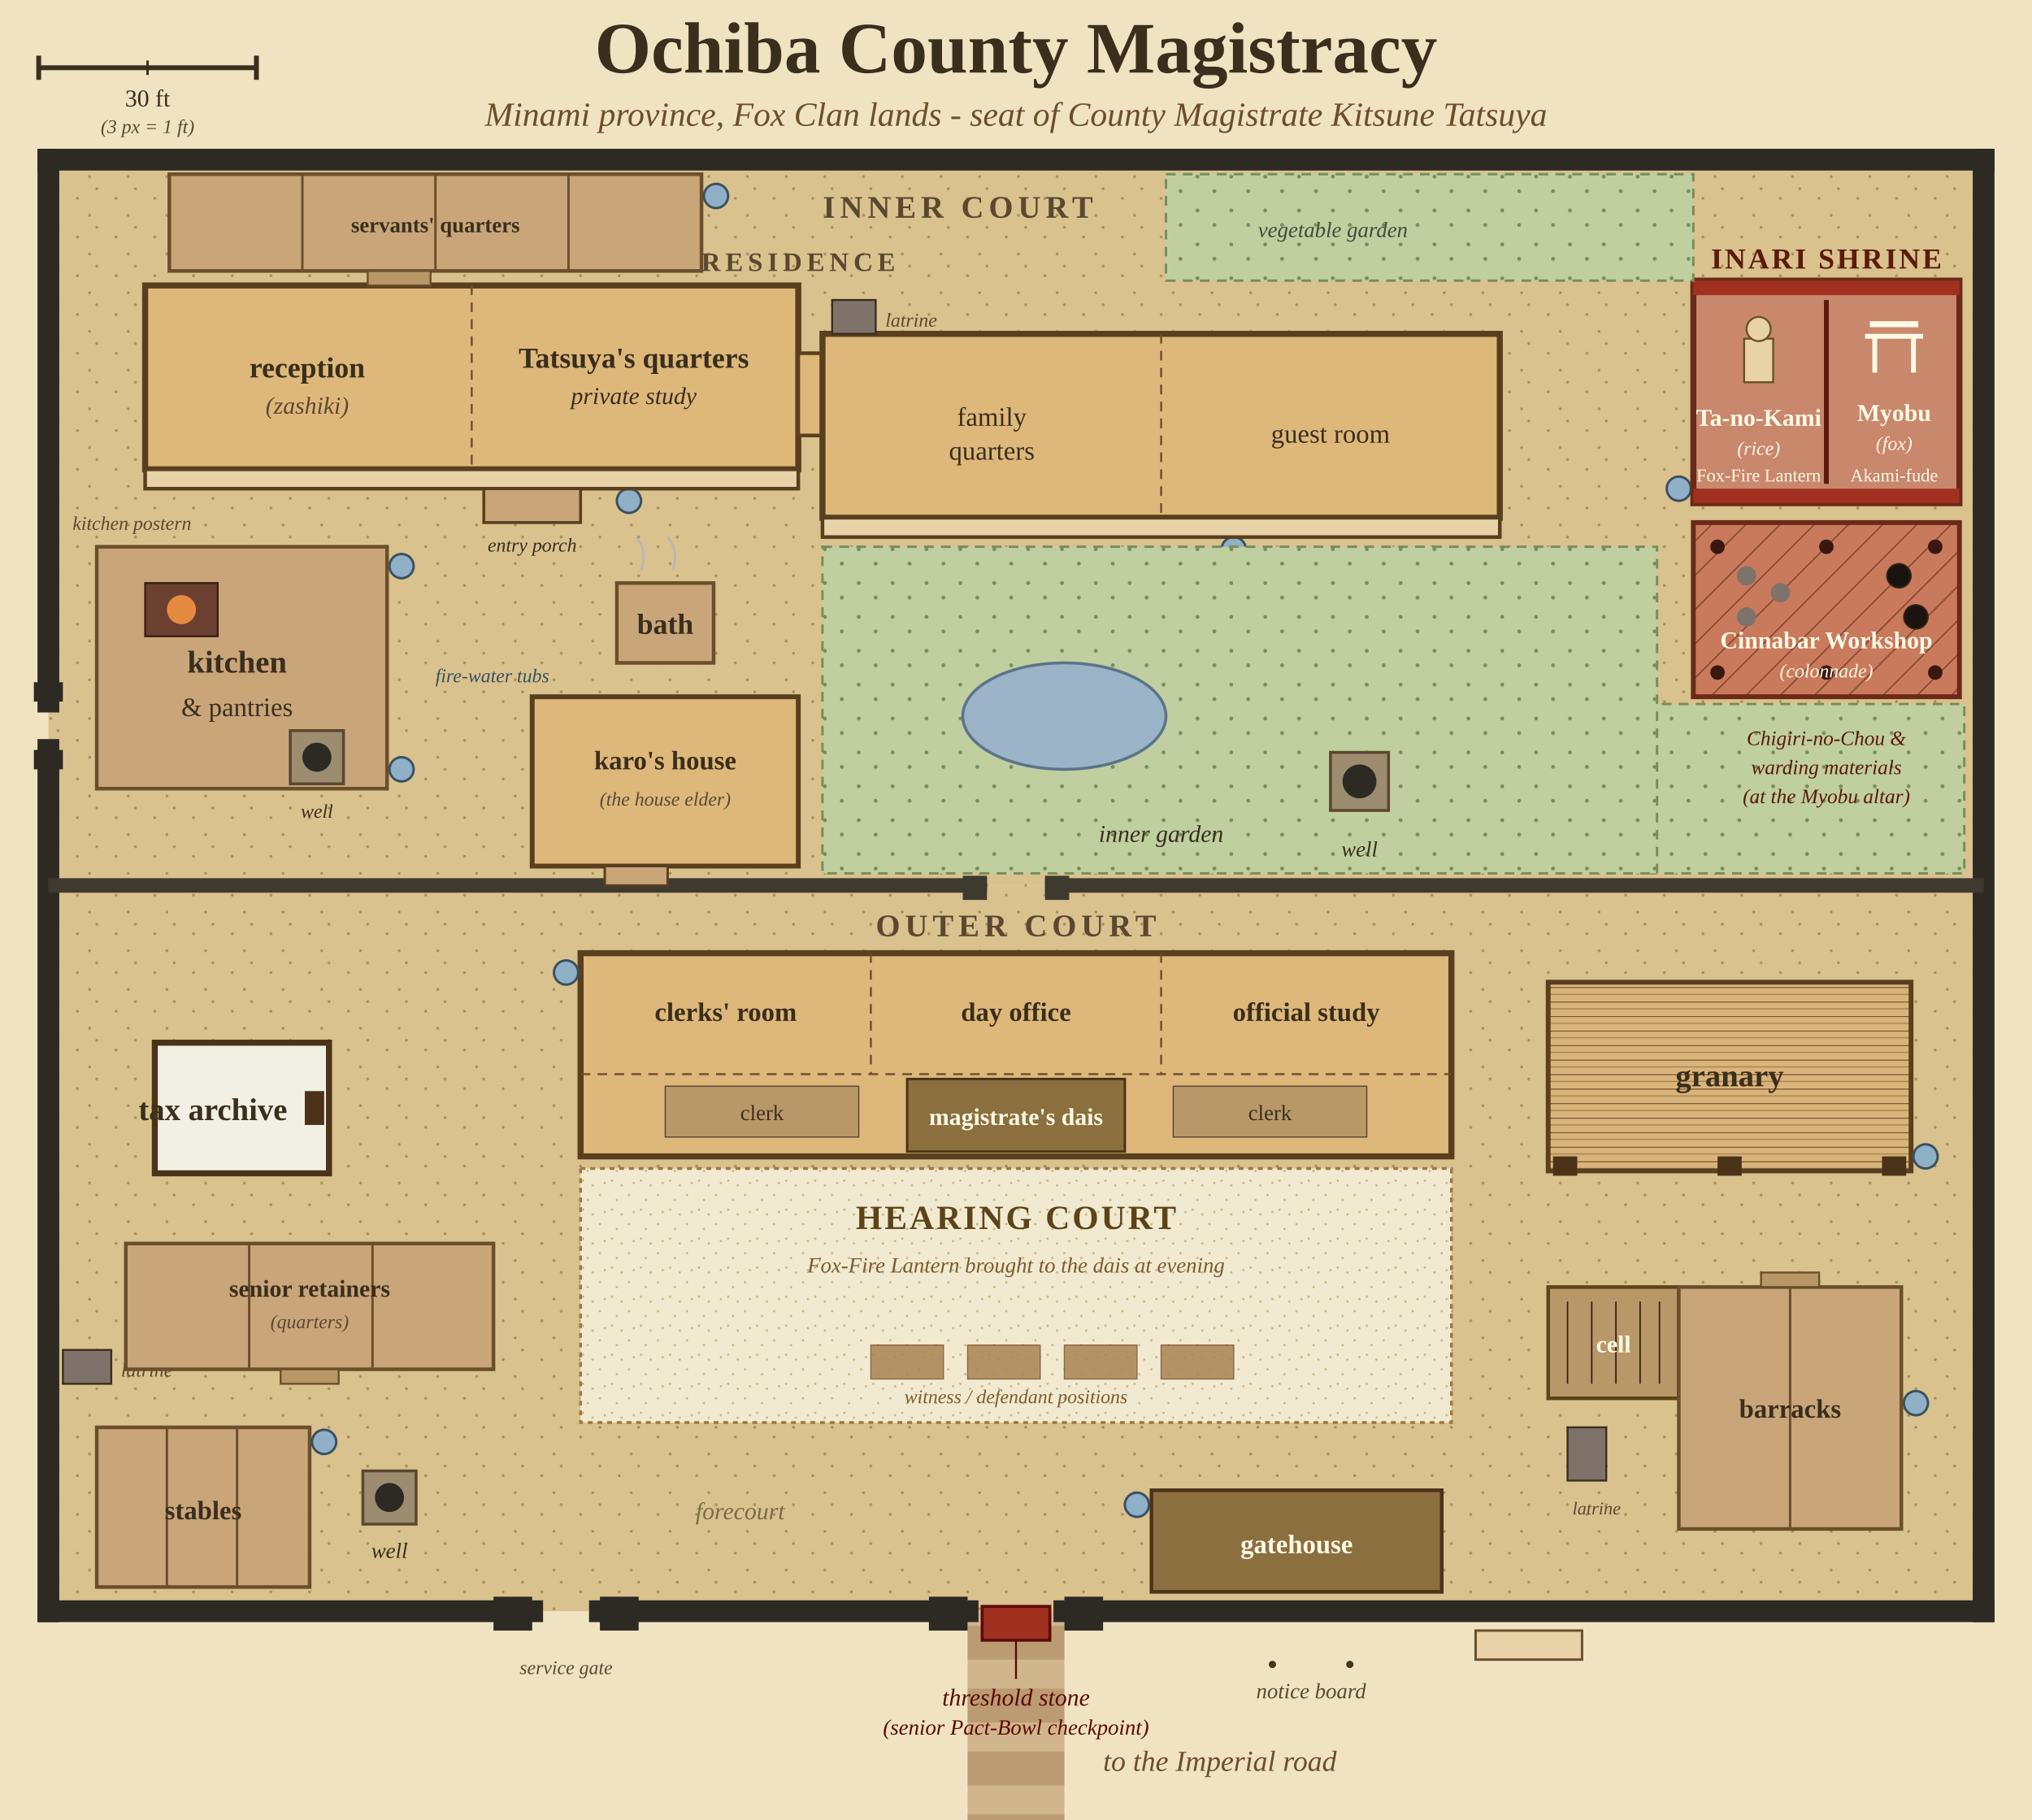
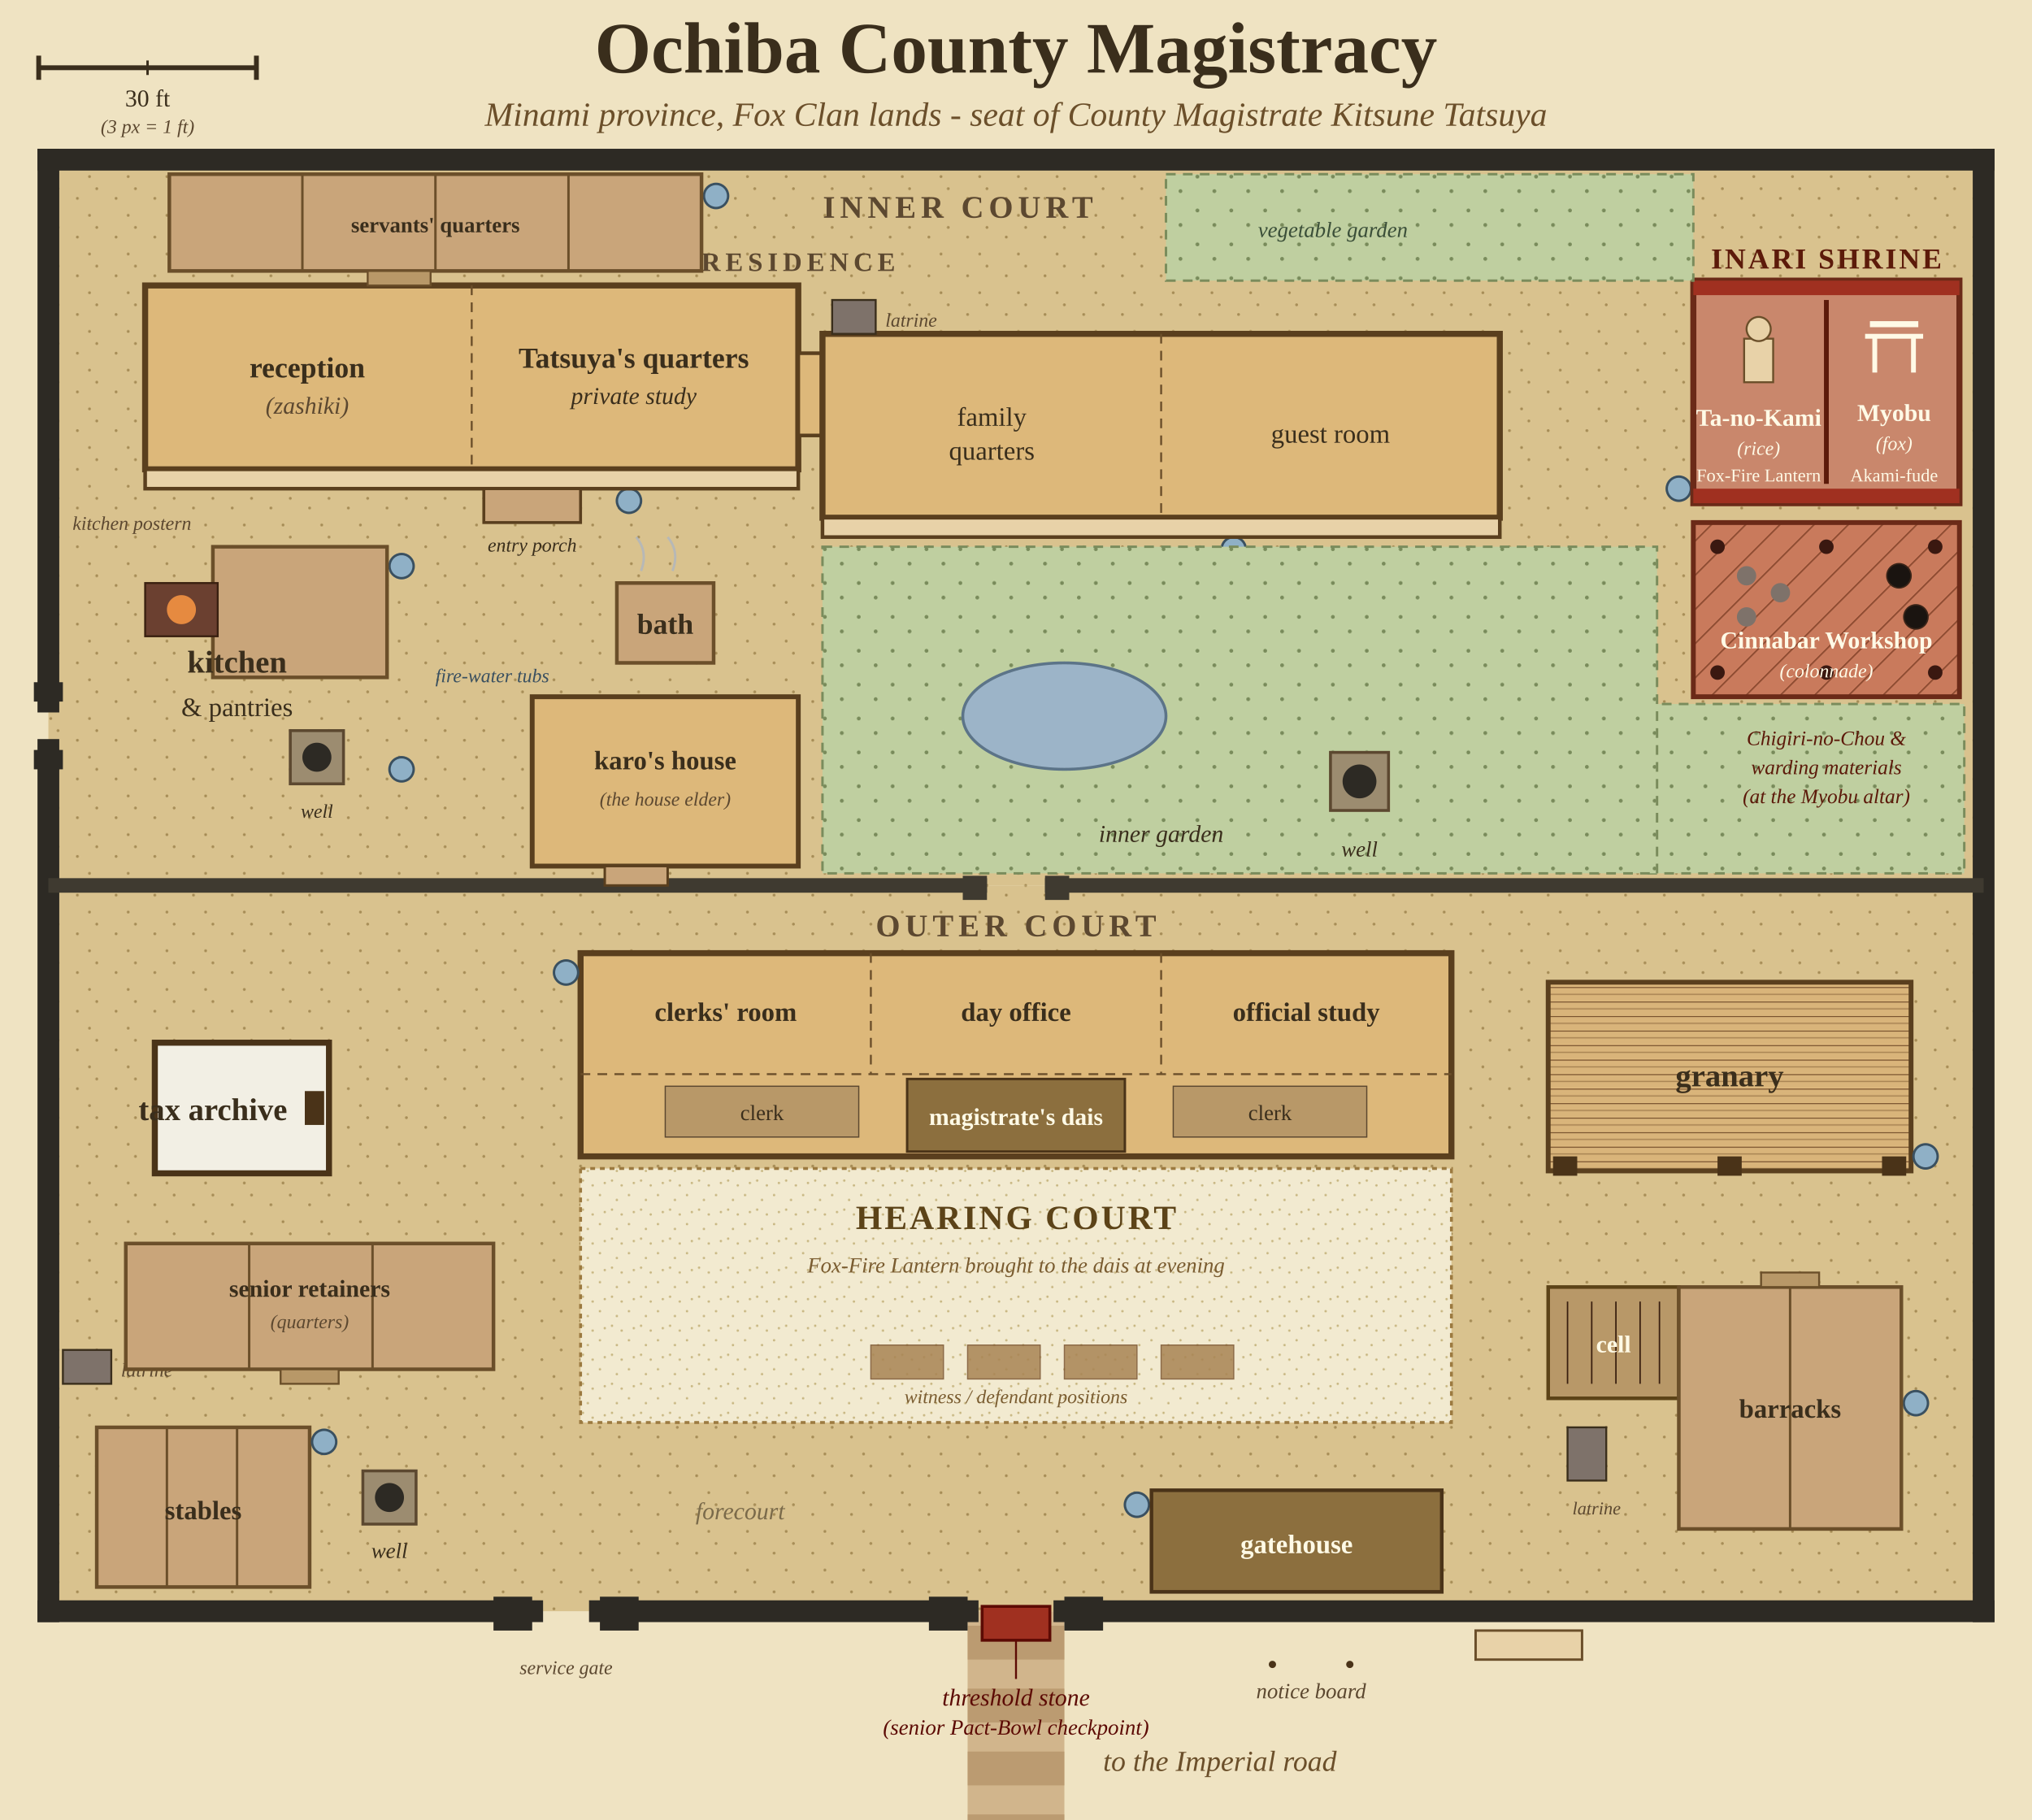
<svg xmlns="http://www.w3.org/2000/svg" viewBox="180 84 840 752" font-family="Georgia, 'Times New Roman', serif">
  <defs>
    <pattern id="colonnade-hatch" patternUnits="userSpaceOnUse" width="10" height="10" patternTransform="rotate(45)">
      <rect width="10" height="10" fill="#C97A5C" />
      <line x1="0" y1="0" x2="0" y2="10" stroke="#8C4A30" stroke-width="1.2" />
    </pattern>
    <pattern id="garden-stipple" patternUnits="userSpaceOnUse" width="14" height="14">
      <rect width="14" height="14" fill="#BFCFA0" />
      <circle cx="3" cy="3" r="0.8" fill="#7A8C5C" />
      <circle cx="10" cy="9" r="0.8" fill="#7A8C5C" />
    </pattern>
    <pattern id="court-earth" patternUnits="userSpaceOnUse" width="16" height="16">
      <rect width="16" height="16" fill="#D9C28E" />
      <circle cx="4" cy="6" r="0.6" fill="#A88E58" />
      <circle cx="12" cy="2" r="0.6" fill="#A88E58" />
      <circle cx="9" cy="13" r="0.6" fill="#A88E58" />
    </pattern>
    <pattern id="oshirasu-sand" patternUnits="userSpaceOnUse" width="12" height="12">
      <rect width="12" height="12" fill="#F2EAD0" />
      <circle cx="3" cy="4" r="0.5" fill="#C9B884" />
      <circle cx="8" cy="2" r="0.5" fill="#C9B884" />
      <circle cx="10" cy="9" r="0.5" fill="#C9B884" />
      <circle cx="5" cy="10" r="0.5" fill="#C9B884" />
      <circle cx="1" cy="8" r="0.5" fill="#C9B884" />
    </pattern>
    <pattern id="granary-slats" patternUnits="userSpaceOnUse" width="14" height="6">
      <rect width="14" height="6" fill="#D9B47A" />
      <line x1="0" y1="0" x2="14" y2="0" stroke="#7A5430" stroke-width="0.8" />
      <line x1="0" y1="3" x2="14" y2="3" stroke="#A88454" stroke-width="0.5" />
    </pattern>
  </defs>
  <rect x="0" y="0" width="1200" height="900" fill="#EFE3C2" data-kind="-" />
  <g data-kind="road">
    <path d="M 600 900 L 600 750" stroke="#B89060" stroke-width="40" stroke-linecap="butt" opacity="0.55" />
    <path d="M 600 900 L 600 750" stroke="#9C7448" stroke-width="40" stroke-dasharray="14 12" fill="none" opacity="0.4" />
    <text x="636" y="816" font-size="12" fill="#6B4F2A" font-style="italic">to the Imperial road</text>
  </g>
  <text x="600" y="114" text-anchor="middle" font-size="30" font-weight="bold" fill="#3A2E1C" data-kind="-">Ochiba County Magistracy</text>
  <text x="600" y="136" text-anchor="middle" font-size="14" font-style="italic" fill="#6B4F2A" data-kind="-">Minami province, Fox Clan lands - seat of County Magistrate Kitsune Tatsuya</text>
  <g data-kind="-">
    <g stroke="#3A2E1C">
      <line x1="196" y1="112" x2="286" y2="112" stroke-width="2" />
      <line x1="196" y1="107" x2="196" y2="117" stroke-width="2" />
      <line x1="286" y1="107" x2="286" y2="117" stroke-width="2" />
      <line x1="241" y1="109" x2="241" y2="115" stroke-width="1" />
    </g>
    <text x="241" y="128" text-anchor="middle" font-size="10" fill="#3A2E1C">30 ft</text>
    <text x="241" y="139" text-anchor="middle" font-size="8" font-style="italic" fill="#5C4830">(3 px = 1 ft)</text>
  </g>
  <rect x="200" y="150" width="800" height="300" fill="url(#court-earth)" id="precinct" data-kind="inner court" />
  <rect x="200" y="450" width="800" height="300" fill="url(#court-earth)" id="precinct" data-kind="outer court" />
  <g stroke="#2D2A24" stroke-width="9" fill="none" stroke-linecap="square" data-kind="compound wall">
    <line x1="200" y1="150" x2="1000" y2="150" />
    <line x1="200" y1="150" x2="200" y2="374" />
    <line x1="200" y1="394" x2="200" y2="750" />
    <line x1="1000" y1="150" x2="1000" y2="750" />
    <line x1="200" y1="750" x2="400" y2="750" />
    <line x1="428" y1="750" x2="580" y2="750" />
    <line x1="620" y1="750" x2="1000" y2="750" />
  </g>
  <g fill="#2D2A24" data-kind="main gate">
    <rect x="564" y="744" width="16" height="14" />
    <rect x="620" y="744" width="16" height="14" />
  </g>
  <g fill="#2D2A24" data-kind="side gate">
    <rect x="194" y="366" width="12" height="8" />
    <rect x="194" y="394" width="12" height="8" />
  </g>
  <text x="210" y="303" text-anchor="start" font-size="8" font-style="italic" fill="#5C4830" data-kind="side gate">kitchen postern</text>
  <g fill="#2D2A24" data-kind="side gate">
    <rect x="384" y="744" width="16" height="14" />
    <rect x="428" y="744" width="16" height="14" />
  </g>
  <text x="414" y="776" text-anchor="middle" font-size="8" font-style="italic" fill="#5C4830" data-kind="side gate">service gate</text>
  <g data-kind="threshold stones">
    <rect x="586" y="748" width="28" height="14" fill="#A03020" stroke="#5C0A04" stroke-width="1.2" />
    <text x="600" y="789" text-anchor="middle" font-size="10" fill="#5C0A04" font-style="italic">threshold stone</text>
    <text x="600" y="801" text-anchor="middle" font-size="9" fill="#5C0A04" font-style="italic">(senior Pact-Bowl checkpoint)</text>
  </g>
  <g data-kind="notice board">
    <rect x="790" y="758" width="44" height="12" fill="#E8D2A8" stroke="#6B4F2A" stroke-width="1" />
    <circle cx="706" cy="772" r="1.5" fill="#4A3318" />
    <circle cx="738" cy="772" r="1.5" fill="#4A3318" />
    <text x="722" y="786" text-anchor="middle" font-size="9" font-style="italic" fill="#5C4830">notice board</text>
  </g>
  <g stroke="#3F3A30" stroke-width="6" fill="none" stroke-dasharray="0" data-kind="court divider">
    <line x1="200" y1="450" x2="588" y2="450" />
    <line x1="612" y1="450" x2="1000" y2="450" />
  </g>
  <g fill="#3F3A30" data-kind="court divider">
    <rect x="578" y="446" width="10" height="10" />
    <rect x="612" y="446" width="10" height="10" />
  </g>
  <text x="600" y="471" text-anchor="middle" font-size="13" font-weight="bold" fill="#5C4830" letter-spacing="2" data-kind="outer court">OUTER COURT</text>
  <text x="486" y="712" text-anchor="middle" font-size="10" font-style="italic" fill="#7A6A4A" data-kind="outer court">forecourt</text>
  <g data-kind="stables">
    <rect x="220" y="674" width="88" height="66" fill="#C9A57A" stroke="#6B4F2A" stroke-width="1.5" />
    <line x1="249" y1="674" x2="249" y2="740" stroke="#6B4F2A" stroke-width="1" />
    <line x1="278" y1="674" x2="278" y2="740" stroke="#6B4F2A" stroke-width="1" />
    <text x="264" y="712" text-anchor="middle" font-size="11" font-weight="bold" fill="#3A2E1C">stables</text>
  </g>
  <g data-kind="tax archive">
    <rect x="244" y="515" width="72" height="54" fill="#F2EFE4" stroke="#4A3318" stroke-width="2.5" />
    <rect x="306" y="535" width="8" height="14" fill="#4A3318" />
    <text x="268" y="547" text-anchor="middle" font-size="13" font-weight="bold" fill="#3A2E1C">tax archive</text>
  </g>
  <g data-kind="office hall">
    <rect x="420" y="478" width="360" height="84" fill="#DDB87A" stroke="#5A3F1E" stroke-width="2.5" />
    <line x1="420" y1="528" x2="780" y2="528" stroke="#6B4F2A" stroke-width="0.8" stroke-dasharray="4 3" />
    <line x1="540" y1="478" x2="540" y2="528" stroke="#6B4F2A" stroke-width="0.8" stroke-dasharray="4 3" />
    <line x1="660" y1="478" x2="660" y2="528" stroke="#6B4F2A" stroke-width="0.8" stroke-dasharray="4 3" />
    <text x="480" y="506" text-anchor="middle" font-size="11" font-weight="bold" fill="#3A2E1C" data-kind="clerks' room">clerks' room</text>
    <text x="600" y="506" text-anchor="middle" font-size="11" font-weight="bold" fill="#3A2E1C">day office</text>
    <text x="720" y="506" text-anchor="middle" font-size="11" font-weight="bold" fill="#3A2E1C">official study</text>
    <rect x="555" y="530" width="90" height="30" fill="#8C6F3E" stroke="#4A3318" stroke-width="1" data-kind="magistrate's dais" />
    <text x="600" y="549" text-anchor="middle" font-size="10" fill="#FFFAE6" font-weight="bold" data-kind="magistrate's dais">magistrate's dais</text>
    <rect x="455" y="533" width="80" height="21" fill="#B89868" stroke="#5C4830" stroke-width="0.5" />
    <text x="495" y="547" text-anchor="middle" font-size="9" fill="#3A2E1C">clerk</text>
    <rect x="665" y="533" width="80" height="21" fill="#B89868" stroke="#5C4830" stroke-width="0.5" />
    <text x="705" y="547" text-anchor="middle" font-size="9" fill="#3A2E1C">clerk</text>
  </g>
  <g data-kind="hearing court">
    <rect x="420" y="567" width="360" height="105" fill="url(#oshirasu-sand)" stroke="#9C7A40" stroke-width="1.2" stroke-dasharray="2 2" />
    <text x="600" y="592" text-anchor="middle" font-size="14" font-weight="bold" fill="#5C4318" letter-spacing="1">HEARING COURT</text>
    <text x="600" y="610" text-anchor="middle" font-size="9" font-style="italic" fill="#7A5C30" data-kind="fox-fire lantern">Fox-Fire Lantern brought to the dais at evening</text>
    <g fill="#A88454" stroke="#7A5430" stroke-width="0.5" opacity="0.85">
      <rect x="540" y="640" width="30" height="14" />
      <rect x="580" y="640" width="30" height="14" />
      <rect x="620" y="640" width="30" height="14" />
      <rect x="660" y="640" width="30" height="14" />
    </g>
    <text x="600" y="664" text-anchor="middle" font-size="8" font-style="italic" fill="#7A5C30">witness / defendant positions</text>
  </g>
  <g data-kind="granary">
    <rect x="820" y="490" width="150" height="78" fill="url(#granary-slats)" stroke="#5A3F1E" stroke-width="2" />
    <rect x="822" y="562" width="10" height="8" fill="#4A3318" />
    <rect x="890" y="562" width="10" height="8" fill="#4A3318" />
    <rect x="958" y="562" width="10" height="8" fill="#4A3318" />
    <text x="895" y="533" text-anchor="middle" font-size="13" font-weight="bold" fill="#3A2E1C">granary</text>
  </g>
  <g fill="#8FB0C6" stroke="#3A5060" stroke-width="1" data-kind="fire-water tubs">
    <circle cx="346" cy="318" r="5" />
    <circle cx="346" cy="402" r="5" />
    <circle cx="414" cy="486" r="5" />
    <circle cx="440" cy="291" r="5" />
    <circle cx="690" cy="311" r="5" />
    <circle cx="874" cy="286" r="5" />
    <circle cx="976" cy="562" r="5" />
    <circle cx="972" cy="664" r="5" />
    <circle cx="650" cy="706" r="5" />
    <circle cx="314" cy="680" r="5" />
    <circle cx="476" cy="165" r="5" />
  </g>
  <text x="360" y="366" text-anchor="start" font-size="8" font-style="italic" fill="#3A5060" data-kind="fire-water tubs">fire-water tubs</text>
  <g data-kind="cell">
    <rect x="820" y="616" width="54" height="46" fill="#B89868" stroke="#5C4318" stroke-width="1.5" />
    <line x1="828" y1="622" x2="828" y2="656" stroke="#3A2010" stroke-width="0.6" />
    <line x1="838" y1="622" x2="838" y2="656" stroke="#3A2010" stroke-width="0.6" />
    <line x1="848" y1="622" x2="848" y2="656" stroke="#3A2010" stroke-width="0.6" />
    <line x1="858" y1="622" x2="858" y2="656" stroke="#3A2010" stroke-width="0.6" />
    <line x1="866" y1="622" x2="866" y2="656" stroke="#3A2010" stroke-width="0.6" />
    <text x="847" y="643" text-anchor="middle" font-size="10" font-weight="bold" fill="#FFFAE6">cell</text>
  </g>
  <g data-kind="barracks">
    <rect x="874" y="616" width="92" height="100" fill="#C9A57A" stroke="#6B4F2A" stroke-width="1.5" />
    <line x1="920" y1="616" x2="920" y2="716" stroke="#6B4F2A" stroke-width="1" />
    <rect x="908" y="610" width="24" height="6" fill="#B89868" stroke="#6B4F2A" stroke-width="0.8" />
    <text x="920" y="670" text-anchor="middle" font-size="11" font-weight="bold" fill="#3A2E1C">barracks</text>
  </g>
  <g data-kind="latrine">
    <rect x="828" y="674" width="16" height="22" fill="#7E726A" stroke="#3A2E1C" stroke-width="0.8" />
    <text x="840" y="710" text-anchor="middle" font-size="7.5" font-style="italic" fill="#5C4830">latrine</text>
  </g>
  <g data-kind="latrine">
    <rect x="206" y="642" width="20" height="14" fill="#7E726A" stroke="#3A2E1C" stroke-width="0.8" />
    <text x="230" y="653" font-size="8" font-style="italic" fill="#5C4830">latrine</text>
  </g>
  <g data-kind="well">
    <rect x="330" y="692" width="22" height="22" fill="#9C8C70" stroke="#5C4830" stroke-width="1.2" />
    <circle cx="341" cy="703" r="6" fill="#2D2A24" />
    <text x="341" y="728" text-anchor="middle" font-size="9" font-style="italic" fill="#3A2E1C">well</text>
  </g>
  <g data-kind="retainers' quarters">
    <rect x="232" y="598" width="152" height="52" fill="#C9A57A" stroke="#6B4F2A" stroke-width="1.5" />
    <line x1="283" y1="598" x2="283" y2="650" stroke="#6B4F2A" stroke-width="1" />
    <line x1="334" y1="598" x2="334" y2="650" stroke="#6B4F2A" stroke-width="1" />
    <rect x="296" y="650" width="24" height="6" fill="#B89868" stroke="#6B4F2A" stroke-width="0.8" />
    <text x="308" y="620" text-anchor="middle" font-size="10" font-weight="bold" fill="#3A2E1C">senior retainers</text>
    <text x="308" y="633" text-anchor="middle" font-size="8" font-style="italic" fill="#5C4830">(quarters)</text>
  </g>
  <g data-kind="gatehouse">
    <rect x="656" y="700" width="120" height="42" fill="#8C6F3E" stroke="#4A3318" stroke-width="1.5" />
    <text x="716" y="726" text-anchor="middle" font-size="11" font-weight="bold" fill="#FFFAE6">gatehouse</text>
  </g>
  <text x="576" y="174" text-anchor="middle" font-size="13" font-weight="bold" fill="#5C4830" letter-spacing="2" data-kind="inner court">INNER COURT</text>
  <g data-kind="residence">
    <text x="510" y="196" text-anchor="middle" font-size="11" font-weight="bold" fill="#5C4830" letter-spacing="2">RESIDENCE</text>
    <rect x="240" y="202" width="270" height="76" fill="#DDB87A" stroke="#5A3F1E" stroke-width="2.5" />
    <rect x="240" y="278" width="270" height="8" fill="#E8D2A8" stroke="#5A3F1E" stroke-width="1.5" />
    <line x1="375" y1="202" x2="375" y2="278" stroke="#6B4F2A" stroke-width="0.8" stroke-dasharray="4 3" />
    <text x="307" y="240" text-anchor="middle" font-size="12" font-weight="bold" fill="#3A2E1C">reception</text>
    <text x="307" y="255" text-anchor="middle" font-size="10" font-style="italic" fill="#5C4830">(zashiki)</text>
    <text x="442" y="236" text-anchor="middle" font-size="12" font-weight="bold" fill="#3A2E1C">Tatsuya's quarters</text>
    <text x="442" y="251" text-anchor="middle" font-size="10" font-style="italic" fill="#3A2E1C">private study</text>
    <rect x="510" y="230" width="10" height="34" fill="#DDB87A" stroke="#5A3F1E" stroke-width="1.5" />
    <rect x="520" y="222" width="280" height="76" fill="#DDB87A" stroke="#5A3F1E" stroke-width="2.5" />
    <rect x="520" y="298" width="280" height="8" fill="#E8D2A8" stroke="#5A3F1E" stroke-width="1.5" />
    <line x1="660" y1="222" x2="660" y2="298" stroke="#6B4F2A" stroke-width="0.8" stroke-dasharray="4 3" />
    <text x="590" y="260" text-anchor="middle" font-size="11" fill="#3A2E1C">family</text>
    <text x="590" y="274" text-anchor="middle" font-size="11" fill="#3A2E1C">quarters</text>
    <text x="730" y="267" text-anchor="middle" font-size="11" fill="#3A2E1C" data-kind="guest quarters">guest room</text>
  </g>
  <g data-kind="kitchen">
-     <rect x="220" y="310" width="120" height="100" fill="#C9A57A" stroke="#6B4F2A" stroke-width="1.5" />
+     <rect x="268" y="310" width="72" height="54" fill="#C9A57A" stroke="#6B4F2A" stroke-width="1.5" />
    <rect x="240" y="325" width="30" height="22" fill="#6B4030" stroke="#3A2010" stroke-width="0.8" />
    <circle cx="255" cy="336" r="6" fill="#E68A40" />
    <text x="278" y="362" text-anchor="middle" font-size="13" font-weight="bold" fill="#3A2E1C">kitchen</text>
    <text x="278" y="380" text-anchor="middle" font-size="11" fill="#3A2E1C">&amp; pantries</text>
    <rect x="300" y="386" width="22" height="22" fill="#9C8C70" stroke="#5C4830" stroke-width="1.2" data-kind="well" />
    <circle cx="311" cy="397" r="6" fill="#2D2A24" data-kind="well" />
    <text x="311" y="422" text-anchor="middle" font-size="8" font-style="italic" fill="#3A2E1C" data-kind="well">well</text>
  </g>
  <g data-kind="compound shrine">
    <rect x="880" y="200" width="110" height="92" fill="#C9876C" stroke="#6B2A18" stroke-width="2.5" />
    <line x1="935" y1="208" x2="935" y2="284" stroke="#5C1A0A" stroke-width="2" />
    <rect x="880" y="200" width="110" height="6" fill="#A03020" />
    <rect x="880" y="286" width="110" height="6" fill="#A03020" />
    <g transform="translate(907, 226)">
      <rect x="-6" y="-2" width="12" height="18" fill="#E8D2A8" stroke="#6B4F2A" stroke-width="0.8" />
      <circle cx="0" cy="-6" r="5" fill="#E8D2A8" stroke="#6B4F2A" stroke-width="0.8" />
    </g>
    <text x="907" y="260" text-anchor="middle" font-size="10" font-weight="bold" fill="#FFFAE6">Ta-no-Kami</text>
    <text x="907" y="272" text-anchor="middle" font-size="8" font-style="italic" fill="#FFFAE6">(rice)</text>
    <text x="907" y="283" text-anchor="middle" font-size="7.5" fill="#FFFAE6" data-kind="fox-fire lantern">Fox-Fire Lantern</text>
    <g transform="translate(963, 218)">
      <line x1="-10" y1="0" x2="10" y2="0" stroke="#FFFAE6" stroke-width="2.5" />
      <line x1="-12" y1="5" x2="12" y2="5" stroke="#FFFAE6" stroke-width="2" />
      <line x1="-8" y1="5" x2="-8" y2="20" stroke="#FFFAE6" stroke-width="2" />
      <line x1="8" y1="5" x2="8" y2="20" stroke="#FFFAE6" stroke-width="2" />
    </g>
    <text x="963" y="258" text-anchor="middle" font-size="10" font-weight="bold" fill="#FFFAE6">Myobu</text>
    <text x="963" y="270" text-anchor="middle" font-size="8" font-style="italic" fill="#FFFAE6">(fox)</text>
    <text x="963" y="283" text-anchor="middle" font-size="7.5" fill="#FFFAE6" data-kind="fox relics">Akami-fude</text>
  </g>
  <g data-kind="garden">
    <rect x="860" y="375" width="132" height="70" fill="url(#garden-stipple)" stroke="#7A8C5C" stroke-width="1" stroke-dasharray="4 3" />
  </g>
  <text x="935" y="195" text-anchor="middle" font-size="12" font-weight="bold" fill="#5C1A0A" letter-spacing="1" data-kind="compound shrine">INARI SHRINE</text>
  <g data-kind="fox relics">
    <text x="935" y="392" text-anchor="middle" font-size="8.5" font-style="italic" fill="#5C1A0A">Chigiri-no-Chou &amp;</text>
    <text x="935" y="404" text-anchor="middle" font-size="8.5" font-style="italic" fill="#5C1A0A">warding materials</text>
    <text x="935" y="416" text-anchor="middle" font-size="8.5" font-style="italic" fill="#5C1A0A">(at the Myobu altar)</text>
  </g>
  <g data-kind="cinnabar workshop">
    <rect x="880" y="300" width="110" height="72" fill="url(#colonnade-hatch)" stroke="#6B2A18" stroke-width="2" />
    <circle cx="890" cy="310" r="3" fill="#3A1810" />
    <circle cx="935" cy="310" r="3" fill="#3A1810" />
    <circle cx="980" cy="310" r="3" fill="#3A1810" />
    <circle cx="890" cy="362" r="3" fill="#3A1810" />
    <circle cx="935" cy="362" r="3" fill="#3A1810" />
    <circle cx="980" cy="362" r="3" fill="#3A1810" />
    <circle cx="902" cy="322" r="4" fill="#7E726A" />
    <circle cx="916" cy="329" r="4" fill="#7E726A" />
    <circle cx="902" cy="339" r="4" fill="#7E726A" />
    <circle cx="965" cy="322" r="5" fill="#1A1410" stroke="#3A2418" stroke-width="0.6" />
    <circle cx="972" cy="339" r="5" fill="#1A1410" stroke="#3A2418" stroke-width="0.6" />
    <text x="935" y="352" text-anchor="middle" font-size="10" font-weight="bold" fill="#FFFAE6">Cinnabar Workshop</text>
    <text x="935" y="364" text-anchor="middle" font-size="8" font-style="italic" fill="#FFFAE6">(colonnade)</text>
  </g>
  <g data-kind="garden">
    <rect x="520" y="310" width="345" height="135" fill="url(#garden-stipple)" stroke="#7A8C5C" stroke-width="1" stroke-dasharray="4 3" />
    <ellipse cx="620" cy="380" rx="42" ry="22" fill="#9CB4C8" stroke="#5C7488" stroke-width="1.2" />
    <text x="660" y="432" text-anchor="middle" font-size="10" font-style="italic" fill="#3A2E1C">inner garden</text>
  </g>
  <g data-kind="bath">
    <rect x="435" y="325" width="40" height="33" fill="#C9A57A" stroke="#6B4F2A" stroke-width="1.5" />
    <path d="M 445 320 q 3 -8 -2 -14 M 458 320 q 3 -8 -2 -14" stroke="#A8B4C8" stroke-width="1" fill="none" opacity="0.7" />
    <text x="455" y="346" text-anchor="middle" font-size="12" font-weight="bold" fill="#3A2E1C">bath</text>
  </g>
  <g data-kind="karo's house">
    <rect x="400" y="372" width="110" height="70" fill="#DDB87A" stroke="#5A3F1E" stroke-width="2" />
    <rect x="430" y="442" width="26" height="8" fill="#C9A57A" stroke="#5A3F1E" stroke-width="1" />
    <text x="455" y="402" text-anchor="middle" font-size="11" font-weight="bold" fill="#3A2E1C">karo's house</text>
    <text x="455" y="417" text-anchor="middle" font-size="8" font-style="italic" fill="#5C4830">(the house elder)</text>
  </g>
  <g data-kind="well">
    <rect x="730" y="395" width="24" height="24" fill="#9C8C70" stroke="#5C4830" stroke-width="1.2" />
    <circle cx="742" cy="407" r="7" fill="#2D2A24" />
    <text x="742" y="438" text-anchor="middle" font-size="9" font-style="italic" fill="#3A2E1C">well</text>
  </g>
  <g data-kind="servants' quarters">
    <rect x="250" y="156" width="220" height="40" fill="#C9A57A" stroke="#6B4F2A" stroke-width="1.5" />
    <line x1="305" y1="156" x2="305" y2="196" stroke="#6B4F2A" stroke-width="1" />
    <line x1="360" y1="156" x2="360" y2="196" stroke="#6B4F2A" stroke-width="1" />
    <line x1="415" y1="156" x2="415" y2="196" stroke="#6B4F2A" stroke-width="1" />
    <rect x="332" y="196" width="26" height="6" fill="#B89868" stroke="#6B4F2A" stroke-width="0.8" />
    <text x="360" y="180" text-anchor="middle" font-size="9" font-weight="bold" fill="#3A2E1C">servants' quarters</text>
  </g>
  <g data-kind="latrine">
    <rect x="524" y="208" width="18" height="14" fill="#7E726A" stroke="#3A2E1C" stroke-width="0.8" />
    <text x="546" y="219" font-size="8" font-style="italic" fill="#5C4830">latrine</text>
  </g>
  <g data-kind="vegetable garden">
    <rect x="662" y="156" width="218" height="44" fill="url(#garden-stipple)" stroke="#7A8C5C" stroke-width="1" stroke-dasharray="4 3" />
    <text x="731" y="182" text-anchor="middle" font-size="9" font-style="italic" fill="#3A4E38">vegetable garden</text>
  </g>
  <g data-kind="residence">
    <rect x="380" y="286" width="40" height="14" fill="#C9A57A" stroke="#5A3F1E" stroke-width="1.2" />
    <text x="400" y="312" text-anchor="middle" font-size="8" font-style="italic" fill="#3A2E1C">entry porch</text>
  </g>
  <g stroke="#5C0A04" stroke-width="0.8" fill="none" data-kind="threshold stones">
    <path d="M 600 762 L 600 778" />
  </g>
</svg>
